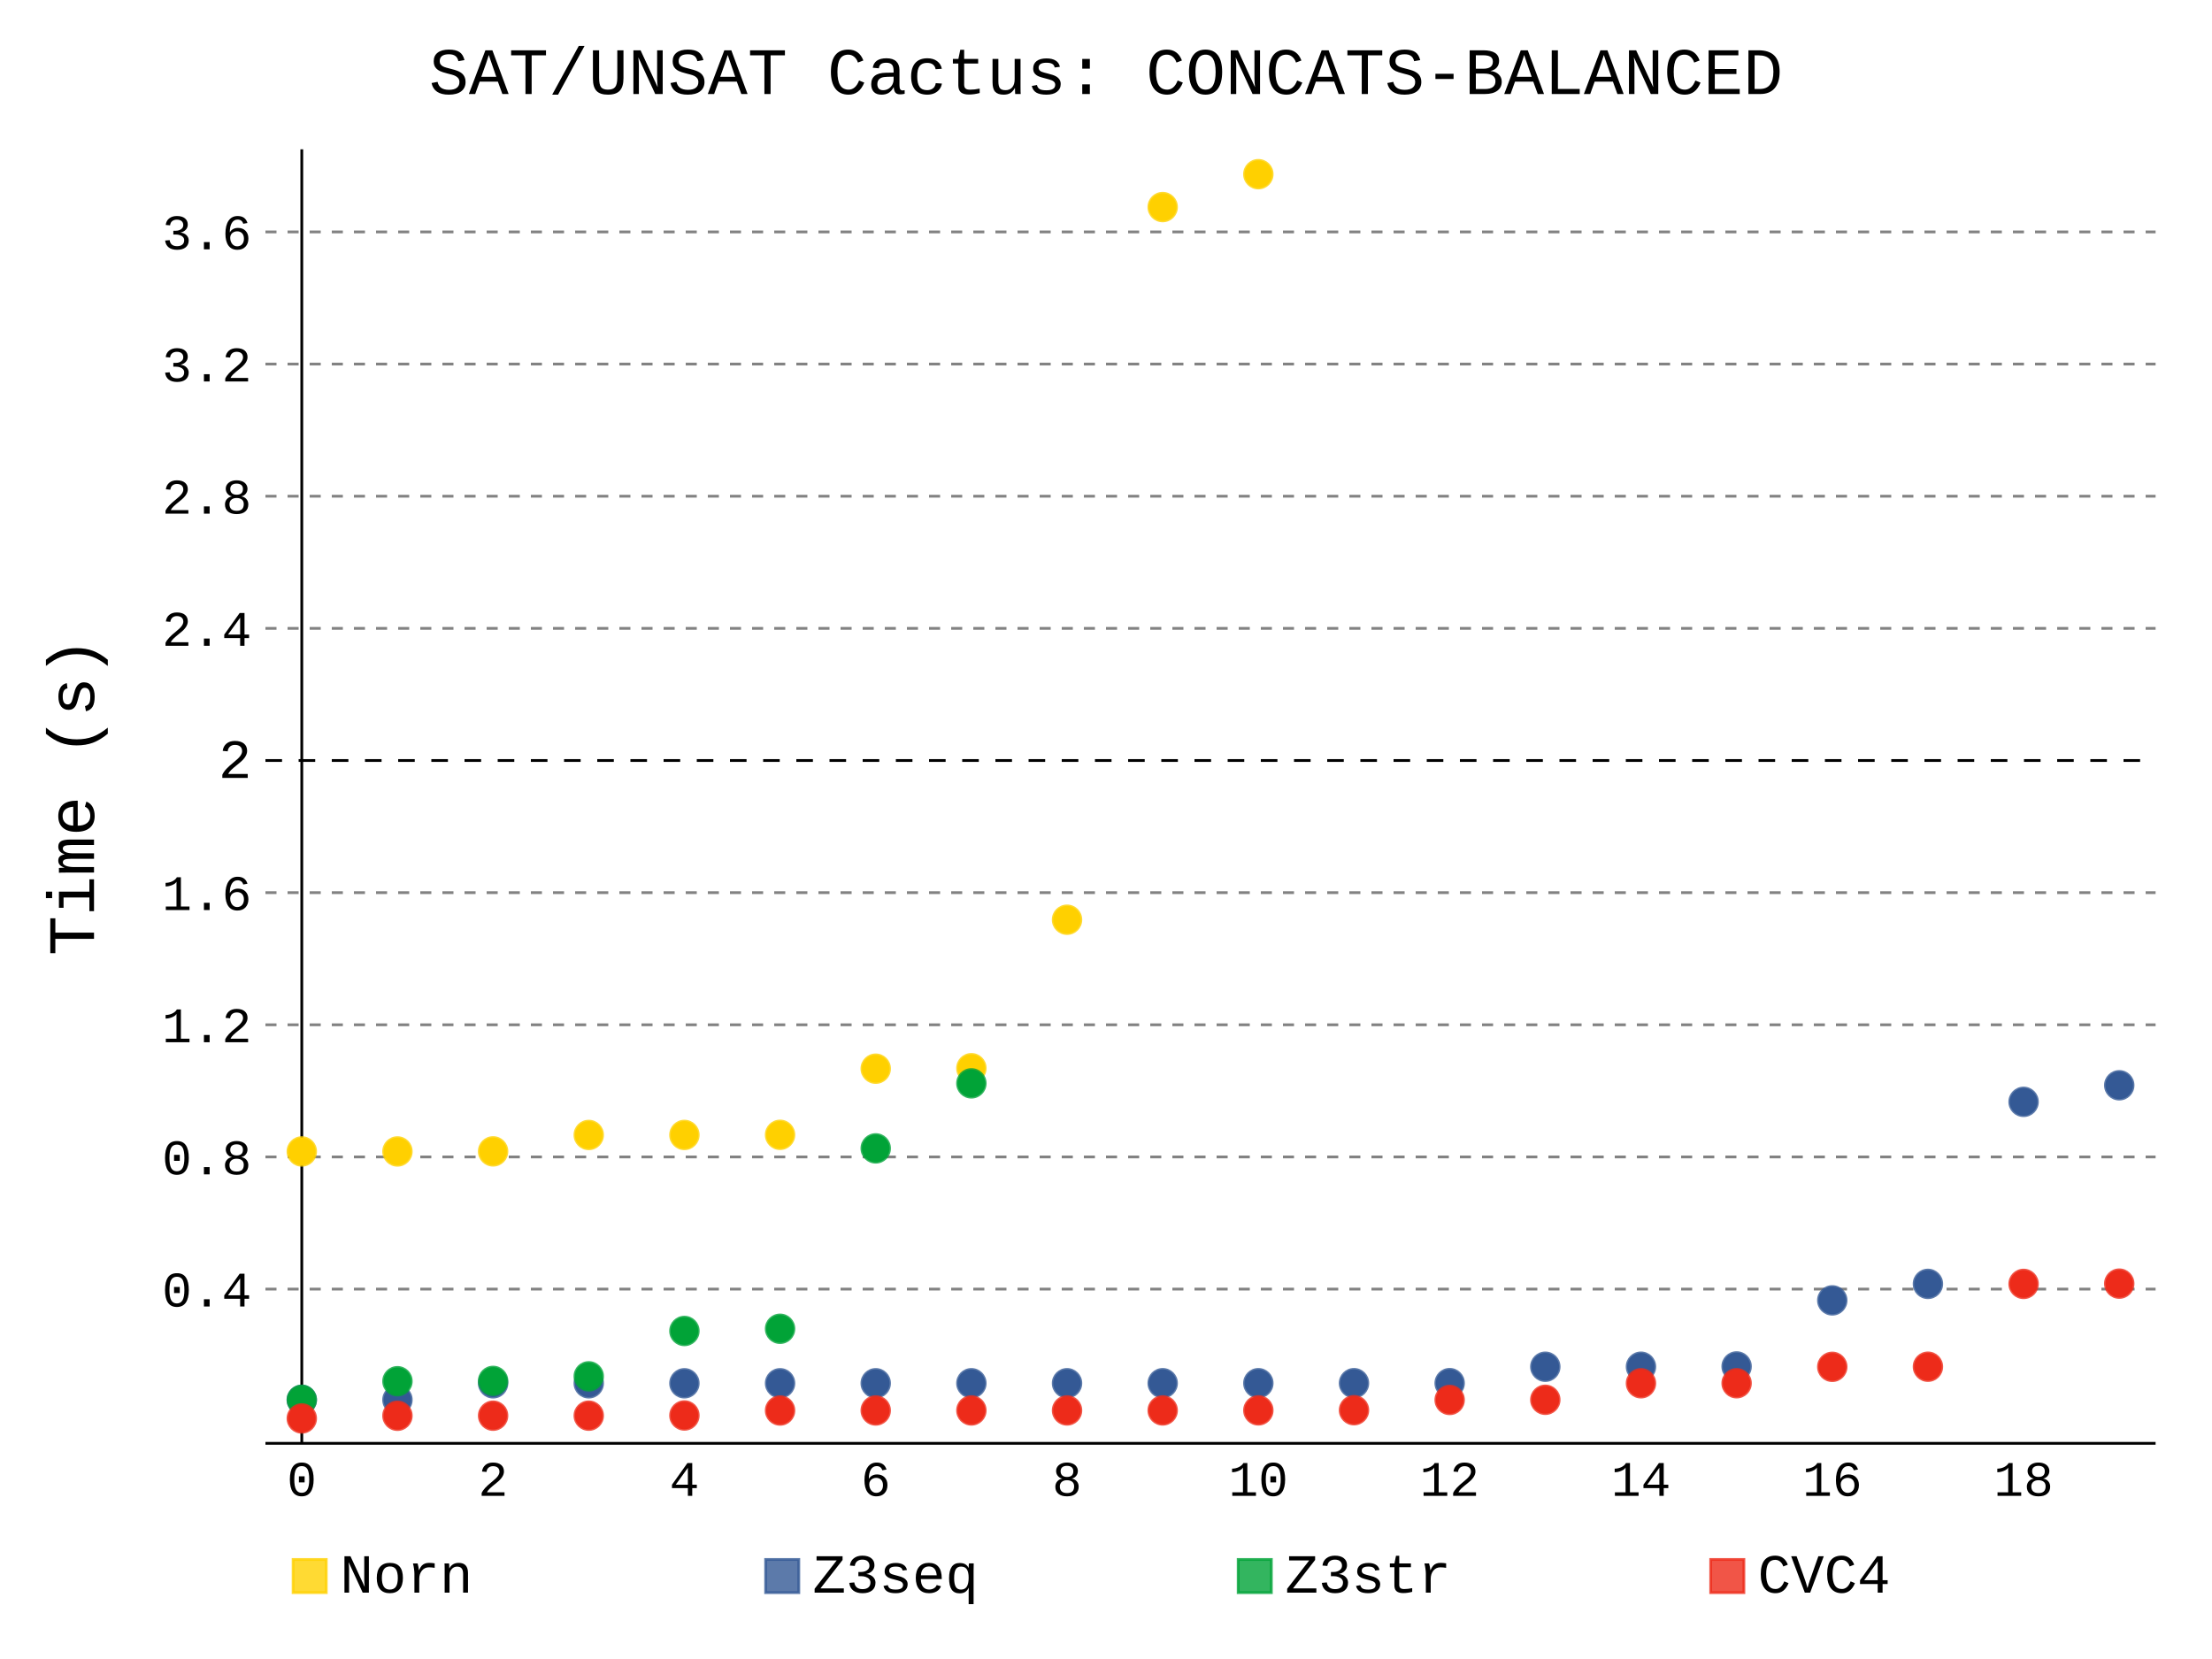
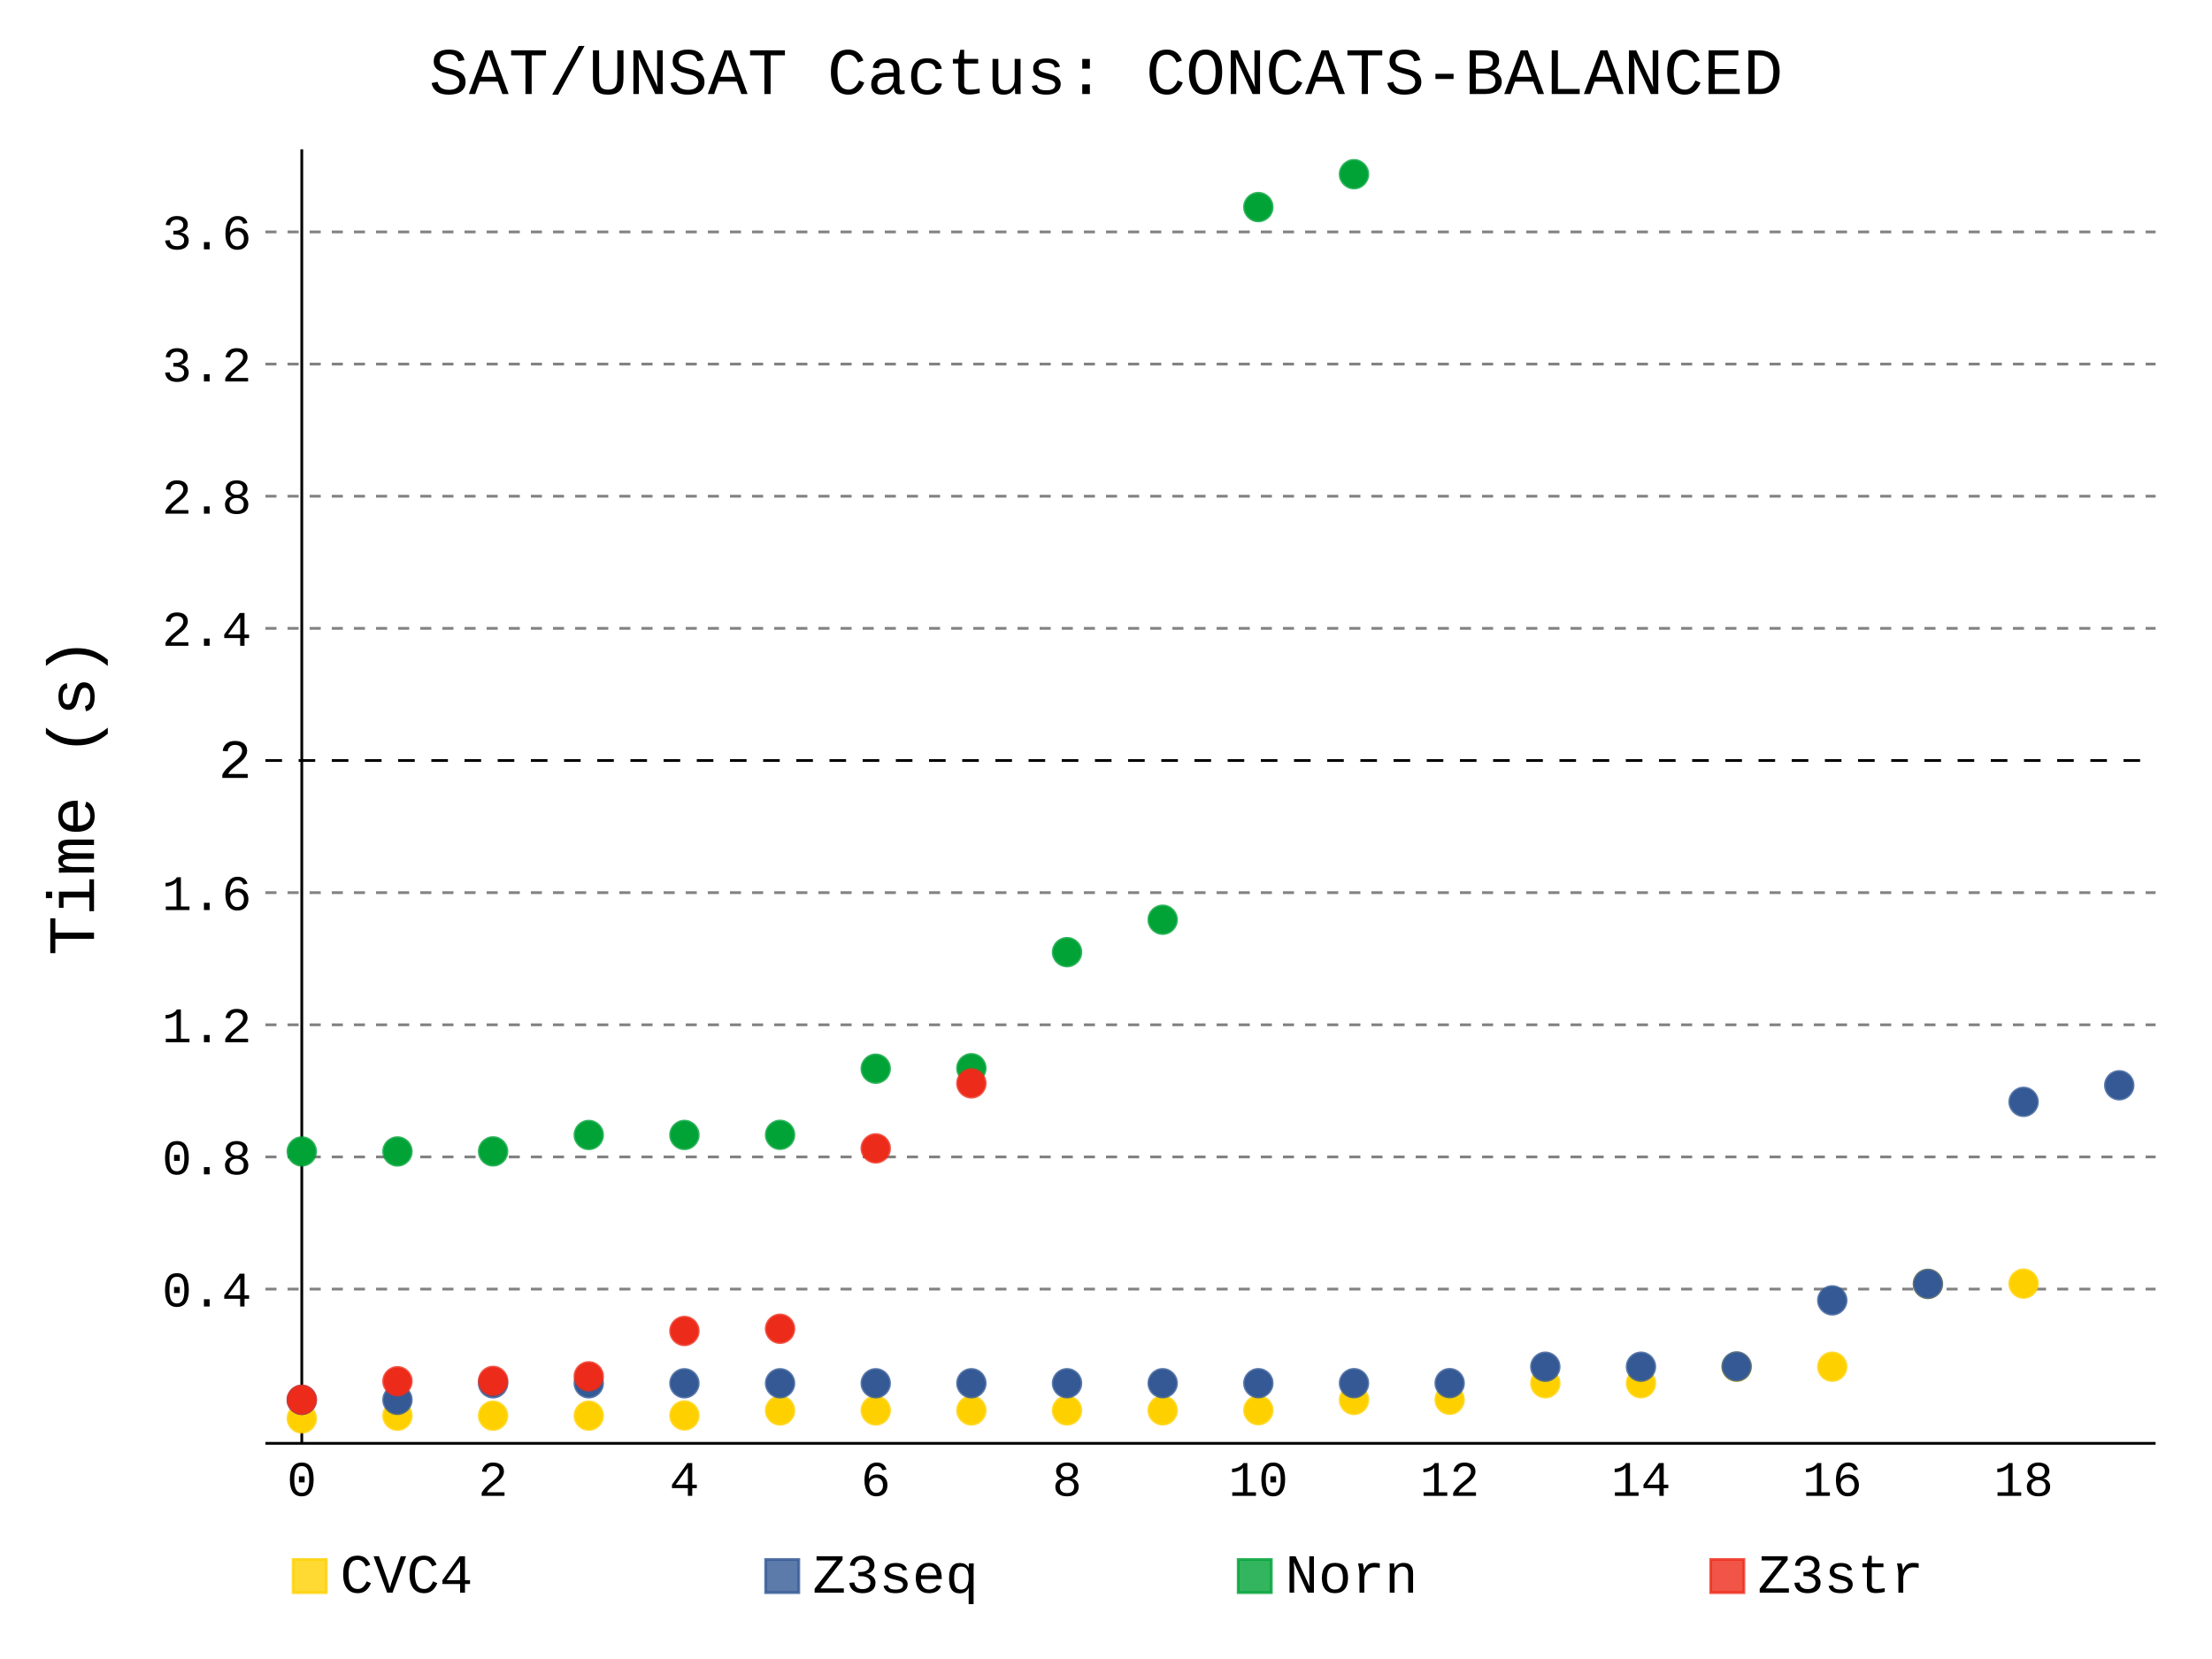
- <svg xmlns="http://www.w3.org/2000/svg" xmlns:xlink="http://www.w3.org/1999/xlink" id="chart-b6ba616a-b1d5-4b33-8189-9affa63ecc4c" class="pygal-chart" viewBox="0 0 800 600">
+ <svg xmlns="http://www.w3.org/2000/svg" xmlns:xlink="http://www.w3.org/1999/xlink" id="chart-a766c883-ab36-4347-ad92-21d4bd0d54ca" class="pygal-chart" viewBox="0 0 800 600">
  <defs>
-     <style type="text/css">#chart-b6ba616a-b1d5-4b33-8189-9affa63ecc4c{-webkit-user-select:none;-webkit-font-smoothing:antialiased;font-family:Consolas,"Liberation Mono",Menlo,Courier,monospace}#chart-b6ba616a-b1d5-4b33-8189-9affa63ecc4c .title{font-family:Consolas,"Liberation Mono",Menlo,Courier,monospace;font-size:24px}#chart-b6ba616a-b1d5-4b33-8189-9affa63ecc4c .legends .legend text{font-family:Consolas,"Liberation Mono",Menlo,Courier,monospace;font-size:20px}#chart-b6ba616a-b1d5-4b33-8189-9affa63ecc4c .axis text{font-family:Consolas,"Liberation Mono",Menlo,Courier,monospace;font-size:18px}#chart-b6ba616a-b1d5-4b33-8189-9affa63ecc4c .axis text.major{font-family:Consolas,"Liberation Mono",Menlo,Courier,monospace;font-size:20px}#chart-b6ba616a-b1d5-4b33-8189-9affa63ecc4c .text-overlay text.value{font-family:Consolas,"Liberation Mono",Menlo,Courier,monospace;font-size:22px}#chart-b6ba616a-b1d5-4b33-8189-9affa63ecc4c .text-overlay text.label{font-family:Consolas,"Liberation Mono",Menlo,Courier,monospace;font-size:20px}#chart-b6ba616a-b1d5-4b33-8189-9affa63ecc4c .tooltip{font-family:Consolas,"Liberation Mono",Menlo,Courier,monospace;font-size:20px}#chart-b6ba616a-b1d5-4b33-8189-9affa63ecc4c text.no_data{font-family:Consolas,"Liberation Mono",Menlo,Courier,monospace;font-size:64px}
- #chart-b6ba616a-b1d5-4b33-8189-9affa63ecc4c{background-color:#FFFFFF}#chart-b6ba616a-b1d5-4b33-8189-9affa63ecc4c path,#chart-b6ba616a-b1d5-4b33-8189-9affa63ecc4c line,#chart-b6ba616a-b1d5-4b33-8189-9affa63ecc4c rect,#chart-b6ba616a-b1d5-4b33-8189-9affa63ecc4c circle{-webkit-transition:100ms;-moz-transition:100ms;transition:100ms}#chart-b6ba616a-b1d5-4b33-8189-9affa63ecc4c .graph &gt; .background{fill:#FFFFFF}#chart-b6ba616a-b1d5-4b33-8189-9affa63ecc4c .plot &gt; .background{fill:#FFFFFF}#chart-b6ba616a-b1d5-4b33-8189-9affa63ecc4c .graph{fill:#000000}#chart-b6ba616a-b1d5-4b33-8189-9affa63ecc4c text.no_data{fill:#000000}#chart-b6ba616a-b1d5-4b33-8189-9affa63ecc4c .title{fill:#000000}#chart-b6ba616a-b1d5-4b33-8189-9affa63ecc4c .legends .legend text{fill:#000000}#chart-b6ba616a-b1d5-4b33-8189-9affa63ecc4c .legends .legend:hover text{fill:#000000}#chart-b6ba616a-b1d5-4b33-8189-9affa63ecc4c .axis .line{stroke:#000000}#chart-b6ba616a-b1d5-4b33-8189-9affa63ecc4c .axis .guide.line{stroke:#828282}#chart-b6ba616a-b1d5-4b33-8189-9affa63ecc4c .axis .major.line{stroke:#000000}#chart-b6ba616a-b1d5-4b33-8189-9affa63ecc4c .axis text.major{fill:#000000}#chart-b6ba616a-b1d5-4b33-8189-9affa63ecc4c .axis.y .guides:hover .guide.line,#chart-b6ba616a-b1d5-4b33-8189-9affa63ecc4c .line-graph .axis.x .guides:hover .guide.line,#chart-b6ba616a-b1d5-4b33-8189-9affa63ecc4c .stackedline-graph .axis.x .guides:hover .guide.line,#chart-b6ba616a-b1d5-4b33-8189-9affa63ecc4c .xy-graph .axis.x .guides:hover .guide.line{stroke:#000000}#chart-b6ba616a-b1d5-4b33-8189-9affa63ecc4c .axis .guides:hover text{fill:#000000}#chart-b6ba616a-b1d5-4b33-8189-9affa63ecc4c .reactive{fill-opacity:.8;stroke-opacity:.8}#chart-b6ba616a-b1d5-4b33-8189-9affa63ecc4c .ci{stroke:#000000}#chart-b6ba616a-b1d5-4b33-8189-9affa63ecc4c .reactive.active,#chart-b6ba616a-b1d5-4b33-8189-9affa63ecc4c .active .reactive{fill-opacity:.9;stroke-opacity:.9;stroke-width:4}#chart-b6ba616a-b1d5-4b33-8189-9affa63ecc4c .ci .reactive.active{stroke-width:1.5}#chart-b6ba616a-b1d5-4b33-8189-9affa63ecc4c .series text{fill:#000000}#chart-b6ba616a-b1d5-4b33-8189-9affa63ecc4c .tooltip rect{fill:#FFFFFF;stroke:#000000;-webkit-transition:opacity 100ms;-moz-transition:opacity 100ms;transition:opacity 100ms}#chart-b6ba616a-b1d5-4b33-8189-9affa63ecc4c .tooltip .label{fill:#000000}#chart-b6ba616a-b1d5-4b33-8189-9affa63ecc4c .tooltip .label{fill:#000000}#chart-b6ba616a-b1d5-4b33-8189-9affa63ecc4c .tooltip .legend{font-size:.8em;fill:#828282}#chart-b6ba616a-b1d5-4b33-8189-9affa63ecc4c .tooltip .x_label{font-size:.6em;fill:#000000}#chart-b6ba616a-b1d5-4b33-8189-9affa63ecc4c .tooltip .xlink{font-size:.5em;text-decoration:underline}#chart-b6ba616a-b1d5-4b33-8189-9affa63ecc4c .tooltip .value{font-size:1.5em}#chart-b6ba616a-b1d5-4b33-8189-9affa63ecc4c .bound{font-size:.5em}#chart-b6ba616a-b1d5-4b33-8189-9affa63ecc4c .max-value{font-size:.75em;fill:#828282}#chart-b6ba616a-b1d5-4b33-8189-9affa63ecc4c .map-element{fill:#FFFFFF;stroke:#828282 !important}#chart-b6ba616a-b1d5-4b33-8189-9affa63ecc4c .map-element .reactive{fill-opacity:inherit;stroke-opacity:inherit}#chart-b6ba616a-b1d5-4b33-8189-9affa63ecc4c .color-0,#chart-b6ba616a-b1d5-4b33-8189-9affa63ecc4c .color-0 a:visited{stroke:#FFD000;fill:#FFD000}#chart-b6ba616a-b1d5-4b33-8189-9affa63ecc4c .color-1,#chart-b6ba616a-b1d5-4b33-8189-9affa63ecc4c .color-1 a:visited{stroke:#345995;fill:#345995}#chart-b6ba616a-b1d5-4b33-8189-9affa63ecc4c .color-2,#chart-b6ba616a-b1d5-4b33-8189-9affa63ecc4c .color-2 a:visited{stroke:#01A337;fill:#01A337}#chart-b6ba616a-b1d5-4b33-8189-9affa63ecc4c .color-3,#chart-b6ba616a-b1d5-4b33-8189-9affa63ecc4c .color-3 a:visited{stroke:#ED2B1A;fill:#ED2B1A}#chart-b6ba616a-b1d5-4b33-8189-9affa63ecc4c .text-overlay .color-0 text{fill:black}#chart-b6ba616a-b1d5-4b33-8189-9affa63ecc4c .text-overlay .color-1 text{fill:black}#chart-b6ba616a-b1d5-4b33-8189-9affa63ecc4c .text-overlay .color-2 text{fill:black}#chart-b6ba616a-b1d5-4b33-8189-9affa63ecc4c .text-overlay .color-3 text{fill:black}
- #chart-b6ba616a-b1d5-4b33-8189-9affa63ecc4c text.no_data{text-anchor:middle}#chart-b6ba616a-b1d5-4b33-8189-9affa63ecc4c .guide.line{fill:none}#chart-b6ba616a-b1d5-4b33-8189-9affa63ecc4c .centered{text-anchor:middle}#chart-b6ba616a-b1d5-4b33-8189-9affa63ecc4c .title{text-anchor:middle}#chart-b6ba616a-b1d5-4b33-8189-9affa63ecc4c .legends .legend text{fill-opacity:1}#chart-b6ba616a-b1d5-4b33-8189-9affa63ecc4c .axis.x text{text-anchor:middle}#chart-b6ba616a-b1d5-4b33-8189-9affa63ecc4c .axis.x:not(.web) text[transform]{text-anchor:start}#chart-b6ba616a-b1d5-4b33-8189-9affa63ecc4c .axis.x:not(.web) text[transform].backwards{text-anchor:end}#chart-b6ba616a-b1d5-4b33-8189-9affa63ecc4c .axis.y text{text-anchor:end}#chart-b6ba616a-b1d5-4b33-8189-9affa63ecc4c .axis.y text[transform].backwards{text-anchor:start}#chart-b6ba616a-b1d5-4b33-8189-9affa63ecc4c .axis.y2 text{text-anchor:start}#chart-b6ba616a-b1d5-4b33-8189-9affa63ecc4c .axis.y2 text[transform].backwards{text-anchor:end}#chart-b6ba616a-b1d5-4b33-8189-9affa63ecc4c .axis .guide.line{stroke-dasharray:4,4}#chart-b6ba616a-b1d5-4b33-8189-9affa63ecc4c .axis .major.guide.line{stroke-dasharray:6,6}#chart-b6ba616a-b1d5-4b33-8189-9affa63ecc4c .horizontal .axis.y .guide.line,#chart-b6ba616a-b1d5-4b33-8189-9affa63ecc4c .horizontal .axis.y2 .guide.line,#chart-b6ba616a-b1d5-4b33-8189-9affa63ecc4c .vertical .axis.x .guide.line{opacity:0}#chart-b6ba616a-b1d5-4b33-8189-9affa63ecc4c .horizontal .axis.always_show .guide.line,#chart-b6ba616a-b1d5-4b33-8189-9affa63ecc4c .vertical .axis.always_show .guide.line{opacity:1 !important}#chart-b6ba616a-b1d5-4b33-8189-9affa63ecc4c .axis.y .guides:hover .guide.line,#chart-b6ba616a-b1d5-4b33-8189-9affa63ecc4c .axis.y2 .guides:hover .guide.line,#chart-b6ba616a-b1d5-4b33-8189-9affa63ecc4c .axis.x .guides:hover .guide.line{opacity:1}#chart-b6ba616a-b1d5-4b33-8189-9affa63ecc4c .axis .guides:hover text{opacity:1}#chart-b6ba616a-b1d5-4b33-8189-9affa63ecc4c .nofill{fill:none}#chart-b6ba616a-b1d5-4b33-8189-9affa63ecc4c .subtle-fill{fill-opacity:.2}#chart-b6ba616a-b1d5-4b33-8189-9affa63ecc4c .dot{stroke-width:1px;fill-opacity:1}#chart-b6ba616a-b1d5-4b33-8189-9affa63ecc4c .dot.active{stroke-width:5px}#chart-b6ba616a-b1d5-4b33-8189-9affa63ecc4c .dot.negative{fill:transparent}#chart-b6ba616a-b1d5-4b33-8189-9affa63ecc4c text,#chart-b6ba616a-b1d5-4b33-8189-9affa63ecc4c tspan{stroke:none !important}#chart-b6ba616a-b1d5-4b33-8189-9affa63ecc4c .series text.active{opacity:1}#chart-b6ba616a-b1d5-4b33-8189-9affa63ecc4c .tooltip rect{fill-opacity:.95;stroke-width:.5}#chart-b6ba616a-b1d5-4b33-8189-9affa63ecc4c .tooltip text{fill-opacity:1}#chart-b6ba616a-b1d5-4b33-8189-9affa63ecc4c .showable{visibility:hidden}#chart-b6ba616a-b1d5-4b33-8189-9affa63ecc4c .showable.shown{visibility:visible}#chart-b6ba616a-b1d5-4b33-8189-9affa63ecc4c .gauge-background{fill:rgba(229,229,229,1);stroke:none}#chart-b6ba616a-b1d5-4b33-8189-9affa63ecc4c .bg-lines{stroke:#FFFFFF;stroke-width:2px}</style>
+     <style type="text/css">#chart-a766c883-ab36-4347-ad92-21d4bd0d54ca{-webkit-user-select:none;-webkit-font-smoothing:antialiased;font-family:Consolas,"Liberation Mono",Menlo,Courier,monospace}#chart-a766c883-ab36-4347-ad92-21d4bd0d54ca .title{font-family:Consolas,"Liberation Mono",Menlo,Courier,monospace;font-size:24px}#chart-a766c883-ab36-4347-ad92-21d4bd0d54ca .legends .legend text{font-family:Consolas,"Liberation Mono",Menlo,Courier,monospace;font-size:20px}#chart-a766c883-ab36-4347-ad92-21d4bd0d54ca .axis text{font-family:Consolas,"Liberation Mono",Menlo,Courier,monospace;font-size:18px}#chart-a766c883-ab36-4347-ad92-21d4bd0d54ca .axis text.major{font-family:Consolas,"Liberation Mono",Menlo,Courier,monospace;font-size:20px}#chart-a766c883-ab36-4347-ad92-21d4bd0d54ca .text-overlay text.value{font-family:Consolas,"Liberation Mono",Menlo,Courier,monospace;font-size:22px}#chart-a766c883-ab36-4347-ad92-21d4bd0d54ca .text-overlay text.label{font-family:Consolas,"Liberation Mono",Menlo,Courier,monospace;font-size:20px}#chart-a766c883-ab36-4347-ad92-21d4bd0d54ca .tooltip{font-family:Consolas,"Liberation Mono",Menlo,Courier,monospace;font-size:20px}#chart-a766c883-ab36-4347-ad92-21d4bd0d54ca text.no_data{font-family:Consolas,"Liberation Mono",Menlo,Courier,monospace;font-size:64px}
+ #chart-a766c883-ab36-4347-ad92-21d4bd0d54ca{background-color:#FFFFFF}#chart-a766c883-ab36-4347-ad92-21d4bd0d54ca path,#chart-a766c883-ab36-4347-ad92-21d4bd0d54ca line,#chart-a766c883-ab36-4347-ad92-21d4bd0d54ca rect,#chart-a766c883-ab36-4347-ad92-21d4bd0d54ca circle{-webkit-transition:100ms;-moz-transition:100ms;transition:100ms}#chart-a766c883-ab36-4347-ad92-21d4bd0d54ca .graph &gt; .background{fill:#FFFFFF}#chart-a766c883-ab36-4347-ad92-21d4bd0d54ca .plot &gt; .background{fill:#FFFFFF}#chart-a766c883-ab36-4347-ad92-21d4bd0d54ca .graph{fill:#000000}#chart-a766c883-ab36-4347-ad92-21d4bd0d54ca text.no_data{fill:#000000}#chart-a766c883-ab36-4347-ad92-21d4bd0d54ca .title{fill:#000000}#chart-a766c883-ab36-4347-ad92-21d4bd0d54ca .legends .legend text{fill:#000000}#chart-a766c883-ab36-4347-ad92-21d4bd0d54ca .legends .legend:hover text{fill:#000000}#chart-a766c883-ab36-4347-ad92-21d4bd0d54ca .axis .line{stroke:#000000}#chart-a766c883-ab36-4347-ad92-21d4bd0d54ca .axis .guide.line{stroke:#828282}#chart-a766c883-ab36-4347-ad92-21d4bd0d54ca .axis .major.line{stroke:#000000}#chart-a766c883-ab36-4347-ad92-21d4bd0d54ca .axis text.major{fill:#000000}#chart-a766c883-ab36-4347-ad92-21d4bd0d54ca .axis.y .guides:hover .guide.line,#chart-a766c883-ab36-4347-ad92-21d4bd0d54ca .line-graph .axis.x .guides:hover .guide.line,#chart-a766c883-ab36-4347-ad92-21d4bd0d54ca .stackedline-graph .axis.x .guides:hover .guide.line,#chart-a766c883-ab36-4347-ad92-21d4bd0d54ca .xy-graph .axis.x .guides:hover .guide.line{stroke:#000000}#chart-a766c883-ab36-4347-ad92-21d4bd0d54ca .axis .guides:hover text{fill:#000000}#chart-a766c883-ab36-4347-ad92-21d4bd0d54ca .reactive{fill-opacity:.8;stroke-opacity:.8}#chart-a766c883-ab36-4347-ad92-21d4bd0d54ca .ci{stroke:#000000}#chart-a766c883-ab36-4347-ad92-21d4bd0d54ca .reactive.active,#chart-a766c883-ab36-4347-ad92-21d4bd0d54ca .active .reactive{fill-opacity:.9;stroke-opacity:.9;stroke-width:4}#chart-a766c883-ab36-4347-ad92-21d4bd0d54ca .ci .reactive.active{stroke-width:1.5}#chart-a766c883-ab36-4347-ad92-21d4bd0d54ca .series text{fill:#000000}#chart-a766c883-ab36-4347-ad92-21d4bd0d54ca .tooltip rect{fill:#FFFFFF;stroke:#000000;-webkit-transition:opacity 100ms;-moz-transition:opacity 100ms;transition:opacity 100ms}#chart-a766c883-ab36-4347-ad92-21d4bd0d54ca .tooltip .label{fill:#000000}#chart-a766c883-ab36-4347-ad92-21d4bd0d54ca .tooltip .label{fill:#000000}#chart-a766c883-ab36-4347-ad92-21d4bd0d54ca .tooltip .legend{font-size:.8em;fill:#828282}#chart-a766c883-ab36-4347-ad92-21d4bd0d54ca .tooltip .x_label{font-size:.6em;fill:#000000}#chart-a766c883-ab36-4347-ad92-21d4bd0d54ca .tooltip .xlink{font-size:.5em;text-decoration:underline}#chart-a766c883-ab36-4347-ad92-21d4bd0d54ca .tooltip .value{font-size:1.5em}#chart-a766c883-ab36-4347-ad92-21d4bd0d54ca .bound{font-size:.5em}#chart-a766c883-ab36-4347-ad92-21d4bd0d54ca .max-value{font-size:.75em;fill:#828282}#chart-a766c883-ab36-4347-ad92-21d4bd0d54ca .map-element{fill:#FFFFFF;stroke:#828282 !important}#chart-a766c883-ab36-4347-ad92-21d4bd0d54ca .map-element .reactive{fill-opacity:inherit;stroke-opacity:inherit}#chart-a766c883-ab36-4347-ad92-21d4bd0d54ca .color-0,#chart-a766c883-ab36-4347-ad92-21d4bd0d54ca .color-0 a:visited{stroke:#FFD000;fill:#FFD000}#chart-a766c883-ab36-4347-ad92-21d4bd0d54ca .color-1,#chart-a766c883-ab36-4347-ad92-21d4bd0d54ca .color-1 a:visited{stroke:#345995;fill:#345995}#chart-a766c883-ab36-4347-ad92-21d4bd0d54ca .color-2,#chart-a766c883-ab36-4347-ad92-21d4bd0d54ca .color-2 a:visited{stroke:#01A337;fill:#01A337}#chart-a766c883-ab36-4347-ad92-21d4bd0d54ca .color-3,#chart-a766c883-ab36-4347-ad92-21d4bd0d54ca .color-3 a:visited{stroke:#ED2B1A;fill:#ED2B1A}#chart-a766c883-ab36-4347-ad92-21d4bd0d54ca .text-overlay .color-0 text{fill:black}#chart-a766c883-ab36-4347-ad92-21d4bd0d54ca .text-overlay .color-1 text{fill:black}#chart-a766c883-ab36-4347-ad92-21d4bd0d54ca .text-overlay .color-2 text{fill:black}#chart-a766c883-ab36-4347-ad92-21d4bd0d54ca .text-overlay .color-3 text{fill:black}
+ #chart-a766c883-ab36-4347-ad92-21d4bd0d54ca text.no_data{text-anchor:middle}#chart-a766c883-ab36-4347-ad92-21d4bd0d54ca .guide.line{fill:none}#chart-a766c883-ab36-4347-ad92-21d4bd0d54ca .centered{text-anchor:middle}#chart-a766c883-ab36-4347-ad92-21d4bd0d54ca .title{text-anchor:middle}#chart-a766c883-ab36-4347-ad92-21d4bd0d54ca .legends .legend text{fill-opacity:1}#chart-a766c883-ab36-4347-ad92-21d4bd0d54ca .axis.x text{text-anchor:middle}#chart-a766c883-ab36-4347-ad92-21d4bd0d54ca .axis.x:not(.web) text[transform]{text-anchor:start}#chart-a766c883-ab36-4347-ad92-21d4bd0d54ca .axis.x:not(.web) text[transform].backwards{text-anchor:end}#chart-a766c883-ab36-4347-ad92-21d4bd0d54ca .axis.y text{text-anchor:end}#chart-a766c883-ab36-4347-ad92-21d4bd0d54ca .axis.y text[transform].backwards{text-anchor:start}#chart-a766c883-ab36-4347-ad92-21d4bd0d54ca .axis.y2 text{text-anchor:start}#chart-a766c883-ab36-4347-ad92-21d4bd0d54ca .axis.y2 text[transform].backwards{text-anchor:end}#chart-a766c883-ab36-4347-ad92-21d4bd0d54ca .axis .guide.line{stroke-dasharray:4,4}#chart-a766c883-ab36-4347-ad92-21d4bd0d54ca .axis .major.guide.line{stroke-dasharray:6,6}#chart-a766c883-ab36-4347-ad92-21d4bd0d54ca .horizontal .axis.y .guide.line,#chart-a766c883-ab36-4347-ad92-21d4bd0d54ca .horizontal .axis.y2 .guide.line,#chart-a766c883-ab36-4347-ad92-21d4bd0d54ca .vertical .axis.x .guide.line{opacity:0}#chart-a766c883-ab36-4347-ad92-21d4bd0d54ca .horizontal .axis.always_show .guide.line,#chart-a766c883-ab36-4347-ad92-21d4bd0d54ca .vertical .axis.always_show .guide.line{opacity:1 !important}#chart-a766c883-ab36-4347-ad92-21d4bd0d54ca .axis.y .guides:hover .guide.line,#chart-a766c883-ab36-4347-ad92-21d4bd0d54ca .axis.y2 .guides:hover .guide.line,#chart-a766c883-ab36-4347-ad92-21d4bd0d54ca .axis.x .guides:hover .guide.line{opacity:1}#chart-a766c883-ab36-4347-ad92-21d4bd0d54ca .axis .guides:hover text{opacity:1}#chart-a766c883-ab36-4347-ad92-21d4bd0d54ca .nofill{fill:none}#chart-a766c883-ab36-4347-ad92-21d4bd0d54ca .subtle-fill{fill-opacity:.2}#chart-a766c883-ab36-4347-ad92-21d4bd0d54ca .dot{stroke-width:1px;fill-opacity:1}#chart-a766c883-ab36-4347-ad92-21d4bd0d54ca .dot.active{stroke-width:5px}#chart-a766c883-ab36-4347-ad92-21d4bd0d54ca .dot.negative{fill:transparent}#chart-a766c883-ab36-4347-ad92-21d4bd0d54ca text,#chart-a766c883-ab36-4347-ad92-21d4bd0d54ca tspan{stroke:none !important}#chart-a766c883-ab36-4347-ad92-21d4bd0d54ca .series text.active{opacity:1}#chart-a766c883-ab36-4347-ad92-21d4bd0d54ca .tooltip rect{fill-opacity:.95;stroke-width:.5}#chart-a766c883-ab36-4347-ad92-21d4bd0d54ca .tooltip text{fill-opacity:1}#chart-a766c883-ab36-4347-ad92-21d4bd0d54ca .showable{visibility:hidden}#chart-a766c883-ab36-4347-ad92-21d4bd0d54ca .showable.shown{visibility:visible}#chart-a766c883-ab36-4347-ad92-21d4bd0d54ca .gauge-background{fill:rgba(229,229,229,1);stroke:none}#chart-a766c883-ab36-4347-ad92-21d4bd0d54ca .bg-lines{stroke:#FFFFFF;stroke-width:2px}</style>
  </defs>
  <g class="graph xy-graph vertical">
    <rect class="background" height="600" width="800" x="0" y="0" />
    <g class="plot" transform="translate(96, 54)">
      <rect class="background" height="468.0" width="683.6" x="0" y="0" />
      <g class="axis y always_show">
        <path class="line" d="M0 468 h683.6" />
        <g class="guides">
          <path class="guide line" d="M0 412.216 h683.6" />
          <text class="" x="-5" y="418.516">0.4</text>
        </g>
        <g class="guides">
          <path class="guide line" d="M0 364.423 h683.6" />
          <text class="" x="-5" y="370.723">0.8</text>
        </g>
        <g class="guides">
          <path class="guide line" d="M0 316.631 h683.6" />
          <text class="" x="-5" y="322.931">1.2</text>
        </g>
        <g class="guides">
          <path class="guide line" d="M0 268.838 h683.6" />
          <text class="" x="-5" y="275.138">1.6</text>
        </g>
        <g class="guides">
          <path class="major guide line" d="M0 221.046 h683.6" />
          <text class="major" x="-5" y="227.346">2</text>
        </g>
        <g class="guides">
          <path class="guide line" d="M0 173.253 h683.6" />
          <text class="" x="-5" y="179.553">2.4</text>
        </g>
        <g class="guides">
          <path class="guide line" d="M0 125.461 h683.6" />
          <text class="" x="-5" y="131.761">2.8</text>
        </g>
        <g class="guides">
          <path class="guide line" d="M0 77.668 h683.6" />
          <text class="" x="-5" y="83.968">3.2</text>
        </g>
        <g class="guides">
          <path class="guide line" d="M0 29.876 h683.6" />
          <text class="" x="-5" y="36.176">3.6</text>
        </g>
      </g>
      <g class="axis x">
        <g class="guides">
          <path class="axis line" d="M13.146 0 v468" />
          <text class="" x="13.146" y="487.0">0</text>
        </g>
        <g class="guides">
          <path class="guide line" d="M82.336 0 v468" />
          <text class="" x="82.336" y="487.0">2</text>
        </g>
        <g class="guides">
          <path class="guide line" d="M151.527 0 v468" />
          <text class="" x="151.527" y="487.0">4</text>
        </g>
        <g class="guides">
          <path class="guide line" d="M220.717 0 v468" />
          <text class="" x="220.717" y="487.0">6</text>
        </g>
        <g class="guides">
          <path class="guide line" d="M289.907 0 v468" />
          <text class="" x="289.907" y="487.0">8</text>
        </g>
        <g class="guides">
          <path class="guide line" d="M359.098 0 v468" />
          <text class="" x="359.098" y="487.0">10</text>
        </g>
        <g class="guides">
          <path class="guide line" d="M428.288 0 v468" />
          <text class="" x="428.288" y="487.0">12</text>
        </g>
        <g class="guides">
          <path class="guide line" d="M497.478 0 v468" />
          <text class="" x="497.478" y="487.0">14</text>
        </g>
        <g class="guides">
          <path class="guide line" d="M566.668 0 v468" />
          <text class="" x="566.668" y="487.0">16</text>
        </g>
        <g class="guides">
          <path class="guide line" d="M635.859 0 v468" />
          <text class="" x="635.859" y="487.0">18</text>
        </g>
      </g>
      <g class="series serie-0 color-0" />
      <g class="series serie-1 color-1" />
      <g class="series serie-2 color-2" />
      <g class="series serie-3 color-3" />
    </g>
    <g class="titles">
      <text class="title plot_title" x="400.0" y="34">SAT/UNSAT Cactus: CONCATS-BALANCED</text>
      <text class="title" x="0" y="322.0" transform="rotate(-90 0 288)">Time (s)</text>
    </g>
    <g class="plot overlay" transform="translate(96, 54)">
      <g class="series serie-0 color-0">
        <g class="dots">
+           <a target="_blank" xlink:href="../problems/concats-balanced/concats-balanced-00002.smt25">
+             <circle class="dot reactive tooltip-trigger" cx="13.146" cy="459.0" r="5" />
+           </a>
+         </g>
+         <g class="dots">
+           <a target="_blank" xlink:href="../problems/concats-balanced/concats-balanced-00001-model.smt25">
+             <circle class="dot reactive tooltip-trigger" cx="47.741" cy="458.024" r="5" />
+           </a>
+         </g>
+         <g class="dots">
+           <a target="_blank" xlink:href="../problems/concats-balanced/concats-balanced-00004.smt25">
+             <circle class="dot reactive tooltip-trigger" cx="82.336" cy="458.003" r="5" />
+           </a>
+         </g>
+         <g class="dots">
+           <a target="_blank" xlink:href="../problems/concats-balanced/concats-balanced-00003.smt25">
+             <circle class="dot reactive tooltip-trigger" cx="116.932" cy="457.993" r="5" />
+           </a>
+         </g>
+         <g class="dots">
+           <a target="_blank" xlink:href="../problems/concats-balanced/concats-balanced-00001.smt25">
+             <circle class="dot reactive tooltip-trigger" cx="151.527" cy="457.924" r="5" />
+           </a>
+         </g>
+         <g class="dots">
+           <a target="_blank" xlink:href="../problems/concats-balanced/concats-balanced-00006.smt25">
+             <circle class="dot reactive tooltip-trigger" cx="186.122" cy="456.11" r="5" />
+           </a>
+         </g>
+         <g class="dots">
+           <a target="_blank" xlink:href="../problems/concats-balanced/concats-balanced-00006-model.smt25">
+             <circle class="dot reactive tooltip-trigger" cx="220.717" cy="456.102" r="5" />
+           </a>
+         </g>
+         <g class="dots">
+           <a target="_blank" xlink:href="../problems/concats-balanced/concats-balanced-00004-model.smt25">
+             <circle class="dot reactive tooltip-trigger" cx="255.312" cy="456.099" r="5" />
+           </a>
+         </g>
+         <g class="dots">
+           <a target="_blank" xlink:href="../problems/concats-balanced/concats-balanced-00003-model.smt25">
+             <circle class="dot reactive tooltip-trigger" cx="289.907" cy="456.097" r="5" />
+           </a>
+         </g>
+         <g class="dots">
+           <a target="_blank" xlink:href="../problems/concats-balanced/concats-balanced-00002-model.smt25">
+             <circle class="dot reactive tooltip-trigger" cx="324.502" cy="456.076" r="5" />
+           </a>
+         </g>
+         <g class="dots">
+           <a target="_blank" xlink:href="../problems/concats-balanced/concats-balanced-00005.smt25">
+             <circle class="dot reactive tooltip-trigger" cx="359.098" cy="456.017" r="5" />
+           </a>
+         </g>
+         <g class="dots">
+           <a target="_blank" xlink:href="../problems/concats-balanced/concats-balanced-00007.smt25">
+             <circle class="dot reactive tooltip-trigger" cx="393.693" cy="452.307" r="5" />
+           </a>
+         </g>
+         <g class="dots">
+           <a target="_blank" xlink:href="../problems/concats-balanced/concats-balanced-00007-model.smt25">
+             <circle class="dot reactive tooltip-trigger" cx="428.288" cy="452.252" r="5" />
+           </a>
+         </g>
+         <g class="dots">
+           <a target="_blank" xlink:href="../problems/concats-balanced/concats-balanced-00008.smt25">
+             <circle class="dot reactive tooltip-trigger" cx="462.883" cy="446.279" r="5" />
+           </a>
+         </g>
+         <g class="dots">
+           <a target="_blank" xlink:href="../problems/concats-balanced/concats-balanced-00008-model.smt25">
+             <circle class="dot reactive tooltip-trigger" cx="497.478" cy="446.266" r="5" />
+           </a>
+         </g>
+         <g class="dots">
+           <a target="_blank" xlink:href="../problems/concats-balanced/concats-balanced-00009.smt25">
+             <circle class="dot reactive tooltip-trigger" cx="532.073" cy="440.333" r="5" />
+           </a>
+         </g>
+         <g class="dots">
+           <a target="_blank" xlink:href="../problems/concats-balanced/concats-balanced-00009-model.smt25">
+             <circle class="dot reactive tooltip-trigger" cx="566.668" cy="440.291" r="5" />
+           </a>
+         </g>
+         <g class="dots">
+           <a target="_blank" xlink:href="../problems/concats-balanced/concats-balanced-00010-model.smt25">
+             <circle class="dot reactive tooltip-trigger" cx="601.264" cy="410.342" r="5" />
+           </a>
+         </g>
+         <g class="dots">
+           <a target="_blank" xlink:href="../problems/concats-balanced/concats-balanced-00010.smt25">
+             <circle class="dot reactive tooltip-trigger" cx="635.859" cy="410.244" r="5" />
+           </a>
+         </g>
+       </g>
+       <g class="series serie-1 color-1">
+         <g class="dots">
+           <a target="_blank" xlink:href="../problems/concats-balanced/concats-balanced-00004-model.smt25">
+             <circle class="dot reactive tooltip-trigger" cx="13.146" cy="452.289" r="5" />
+           </a>
+         </g>
+         <g class="dots">
+           <a target="_blank" xlink:href="../problems/concats-balanced/concats-balanced-00002-model.smt25">
+             <circle class="dot reactive tooltip-trigger" cx="47.741" cy="452.274" r="5" />
+           </a>
+         </g>
+         <g class="dots">
+           <a target="_blank" xlink:href="../problems/concats-balanced/concats-balanced-00005-model.smt25">
+             <circle class="dot reactive tooltip-trigger" cx="82.336" cy="446.287" r="5" />
+           </a>
+         </g>
+         <g class="dots">
+           <a target="_blank" xlink:href="../problems/concats-balanced/concats-balanced-00006-model.smt25">
+             <circle class="dot reactive tooltip-trigger" cx="116.932" cy="446.287" r="5" />
+           </a>
+         </g>
+         <g class="dots">
+           <a target="_blank" xlink:href="../problems/concats-balanced/concats-balanced-00007-model.smt25">
+             <circle class="dot reactive tooltip-trigger" cx="151.527" cy="446.282" r="5" />
+           </a>
+         </g>
+         <g class="dots">
+           <a target="_blank" xlink:href="../problems/concats-balanced/concats-balanced-00004.smt25">
+             <circle class="dot reactive tooltip-trigger" cx="186.122" cy="446.281" r="5" />
+           </a>
+         </g>
+         <g class="dots">
+           <a target="_blank" xlink:href="../problems/concats-balanced/concats-balanced-00001-model.smt25">
+             <circle class="dot reactive tooltip-trigger" cx="220.717" cy="446.274" r="5" />
+           </a>
+         </g>
+         <g class="dots">
+           <a target="_blank" xlink:href="../problems/concats-balanced/concats-balanced-00002.smt25">
+             <circle class="dot reactive tooltip-trigger" cx="255.312" cy="446.27" r="5" />
+           </a>
+         </g>
+         <g class="dots">
+           <a target="_blank" xlink:href="../problems/concats-balanced/concats-balanced-00003-model.smt25">
+             <circle class="dot reactive tooltip-trigger" cx="289.907" cy="446.266" r="5" />
+           </a>
+         </g>
+         <g class="dots">
+           <a target="_blank" xlink:href="../problems/concats-balanced/concats-balanced-00001.smt25">
+             <circle class="dot reactive tooltip-trigger" cx="324.502" cy="446.257" r="5" />
+           </a>
+         </g>
+         <g class="dots">
+           <a target="_blank" xlink:href="../problems/concats-balanced/concats-balanced-00003.smt25">
+             <circle class="dot reactive tooltip-trigger" cx="359.098" cy="446.255" r="5" />
+           </a>
+         </g>
+         <g class="dots">
+           <a target="_blank" xlink:href="../problems/concats-balanced/concats-balanced-00006.smt25">
+             <circle class="dot reactive tooltip-trigger" cx="393.693" cy="446.246" r="5" />
+           </a>
+         </g>
+         <g class="dots">
+           <a target="_blank" xlink:href="../problems/concats-balanced/concats-balanced-00005.smt25">
+             <circle class="dot reactive tooltip-trigger" cx="428.288" cy="446.231" r="5" />
+           </a>
+         </g>
+         <g class="dots">
+           <a target="_blank" xlink:href="../problems/concats-balanced/concats-balanced-00008-model.smt25">
+             <circle class="dot reactive tooltip-trigger" cx="462.883" cy="440.297" r="5" />
+           </a>
+         </g>
+         <g class="dots">
+           <a target="_blank" xlink:href="../problems/concats-balanced/concats-balanced-00008.smt25">
+             <circle class="dot reactive tooltip-trigger" cx="497.478" cy="440.293" r="5" />
+           </a>
+         </g>
+         <g class="dots">
+           <a target="_blank" xlink:href="../problems/concats-balanced/concats-balanced-00007.smt25">
+             <circle class="dot reactive tooltip-trigger" cx="532.073" cy="440.191" r="5" />
+           </a>
+         </g>
+         <g class="dots">
+           <a target="_blank" xlink:href="../problems/concats-balanced/concats-balanced-00009.smt25">
+             <circle class="dot reactive tooltip-trigger" cx="566.668" cy="416.298" r="5" />
+           </a>
+         </g>
+         <g class="dots">
+           <a target="_blank" xlink:href="../problems/concats-balanced/concats-balanced-00009-model.smt25">
+             <circle class="dot reactive tooltip-trigger" cx="601.264" cy="410.335" r="5" />
+           </a>
+         </g>
+         <g class="dots">
+           <a target="_blank" xlink:href="../problems/concats-balanced/concats-balanced-00010.smt25">
+             <circle class="dot reactive tooltip-trigger" cx="635.859" cy="344.499" r="5" />
+           </a>
+         </g>
+         <g class="dots">
+           <a target="_blank" xlink:href="../problems/concats-balanced/concats-balanced-00010-model.smt25">
+             <circle class="dot reactive tooltip-trigger" cx="670.454" cy="338.505" r="5" />
+           </a>
+         </g>
+       </g>
+       <g class="series serie-2 color-2">
+         <g class="dots">
          <a target="_blank" xlink:href="../problems/concats-balanced/concats-balanced-00001-model.smt25">
            <circle class="dot reactive tooltip-trigger" cx="13.146" cy="362.439" r="5" />
          </a>
        </g>
        <g class="dots">
          <a target="_blank" xlink:href="../problems/concats-balanced/concats-balanced-00002-model.smt25">
            <circle class="dot reactive tooltip-trigger" cx="47.741" cy="362.439" r="5" />
          </a>
        </g>
        <g class="dots">
          <a target="_blank" xlink:href="../problems/concats-balanced/concats-balanced-00002.smt25">
            <circle class="dot reactive tooltip-trigger" cx="82.336" cy="362.411" r="5" />
          </a>
        </g>
        <g class="dots">
          <a target="_blank" xlink:href="../problems/concats-balanced/concats-balanced-00003.smt25">
            <circle class="dot reactive tooltip-trigger" cx="116.932" cy="356.478" r="5" />
          </a>
        </g>
        <g class="dots">
          <a target="_blank" xlink:href="../problems/concats-balanced/concats-balanced-00001.smt25">
            <circle class="dot reactive tooltip-trigger" cx="151.527" cy="356.467" r="5" />
          </a>
        </g>
        <g class="dots">
          <a target="_blank" xlink:href="../problems/concats-balanced/concats-balanced-00003-model.smt25">
            <circle class="dot reactive tooltip-trigger" cx="186.122" cy="356.426" r="5" />
          </a>
        </g>
        <g class="dots">
          <a target="_blank" xlink:href="../problems/concats-balanced/concats-balanced-00004-model.smt25">
            <circle class="dot reactive tooltip-trigger" cx="220.717" cy="332.508" r="5" />
          </a>
        </g>
        <g class="dots">
          <a target="_blank" xlink:href="../problems/concats-balanced/concats-balanced-00004.smt25">
            <circle class="dot reactive tooltip-trigger" cx="255.312" cy="332.335" r="5" />
          </a>
        </g>
        <g class="dots">
+           <a target="_blank" xlink:href="../problems/concats-balanced/concats-balanced-00005-model.smt25">
+             <circle class="dot reactive tooltip-trigger" cx="289.907" cy="290.357" r="5" />
+           </a>
+         </g>
+         <g class="dots">
          <a target="_blank" xlink:href="../problems/concats-balanced/concats-balanced-00005.smt25">
-             <circle class="dot reactive tooltip-trigger" cx="289.907" cy="278.635" r="5" />
+             <circle class="dot reactive tooltip-trigger" cx="324.502" cy="278.635" r="5" />
          </a>
        </g>
        <g class="dots">
          <a target="_blank" xlink:href="../problems/concats-balanced/concats-balanced-00006-model.smt25">
-             <circle class="dot reactive tooltip-trigger" cx="324.502" cy="20.891" r="5" />
+             <circle class="dot reactive tooltip-trigger" cx="359.098" cy="20.891" r="5" />
          </a>
        </g>
        <g class="dots">
          <a target="_blank" xlink:href="../problems/concats-balanced/concats-balanced-00006.smt25">
-             <circle class="dot reactive tooltip-trigger" cx="359.098" cy="9" r="5" />
-           </a>
-         </g>
-       </g>
-       <g class="series serie-1 color-1">
-         <g class="dots">
-           <a target="_blank" xlink:href="../problems/concats-balanced/concats-balanced-00004-model.smt25">
-             <circle class="dot reactive tooltip-trigger" cx="13.146" cy="452.289" r="5" />
-           </a>
-         </g>
-         <g class="dots">
-           <a target="_blank" xlink:href="../problems/concats-balanced/concats-balanced-00002-model.smt25">
-             <circle class="dot reactive tooltip-trigger" cx="47.741" cy="452.274" r="5" />
-           </a>
-         </g>
-         <g class="dots">
-           <a target="_blank" xlink:href="../problems/concats-balanced/concats-balanced-00005-model.smt25">
-             <circle class="dot reactive tooltip-trigger" cx="82.336" cy="446.287" r="5" />
-           </a>
-         </g>
-         <g class="dots">
-           <a target="_blank" xlink:href="../problems/concats-balanced/concats-balanced-00006-model.smt25">
-             <circle class="dot reactive tooltip-trigger" cx="116.932" cy="446.287" r="5" />
-           </a>
-         </g>
-         <g class="dots">
-           <a target="_blank" xlink:href="../problems/concats-balanced/concats-balanced-00007-model.smt25">
-             <circle class="dot reactive tooltip-trigger" cx="151.527" cy="446.282" r="5" />
-           </a>
-         </g>
-         <g class="dots">
-           <a target="_blank" xlink:href="../problems/concats-balanced/concats-balanced-00004.smt25">
-             <circle class="dot reactive tooltip-trigger" cx="186.122" cy="446.281" r="5" />
-           </a>
-         </g>
-         <g class="dots">
-           <a target="_blank" xlink:href="../problems/concats-balanced/concats-balanced-00001-model.smt25">
-             <circle class="dot reactive tooltip-trigger" cx="220.717" cy="446.274" r="5" />
-           </a>
-         </g>
-         <g class="dots">
-           <a target="_blank" xlink:href="../problems/concats-balanced/concats-balanced-00002.smt25">
-             <circle class="dot reactive tooltip-trigger" cx="255.312" cy="446.27" r="5" />
-           </a>
-         </g>
-         <g class="dots">
-           <a target="_blank" xlink:href="../problems/concats-balanced/concats-balanced-00003-model.smt25">
-             <circle class="dot reactive tooltip-trigger" cx="289.907" cy="446.266" r="5" />
-           </a>
-         </g>
-         <g class="dots">
-           <a target="_blank" xlink:href="../problems/concats-balanced/concats-balanced-00001.smt25">
-             <circle class="dot reactive tooltip-trigger" cx="324.502" cy="446.257" r="5" />
-           </a>
-         </g>
-         <g class="dots">
-           <a target="_blank" xlink:href="../problems/concats-balanced/concats-balanced-00003.smt25">
-             <circle class="dot reactive tooltip-trigger" cx="359.098" cy="446.255" r="5" />
-           </a>
-         </g>
-         <g class="dots">
-           <a target="_blank" xlink:href="../problems/concats-balanced/concats-balanced-00006.smt25">
-             <circle class="dot reactive tooltip-trigger" cx="393.693" cy="446.246" r="5" />
-           </a>
-         </g>
-         <g class="dots">
-           <a target="_blank" xlink:href="../problems/concats-balanced/concats-balanced-00005.smt25">
-             <circle class="dot reactive tooltip-trigger" cx="428.288" cy="446.231" r="5" />
-           </a>
-         </g>
-         <g class="dots">
-           <a target="_blank" xlink:href="../problems/concats-balanced/concats-balanced-00008-model.smt25">
-             <circle class="dot reactive tooltip-trigger" cx="462.883" cy="440.297" r="5" />
-           </a>
-         </g>
-         <g class="dots">
-           <a target="_blank" xlink:href="../problems/concats-balanced/concats-balanced-00008.smt25">
-             <circle class="dot reactive tooltip-trigger" cx="497.478" cy="440.293" r="5" />
-           </a>
-         </g>
-         <g class="dots">
-           <a target="_blank" xlink:href="../problems/concats-balanced/concats-balanced-00007.smt25">
-             <circle class="dot reactive tooltip-trigger" cx="532.073" cy="440.191" r="5" />
-           </a>
-         </g>
-         <g class="dots">
-           <a target="_blank" xlink:href="../problems/concats-balanced/concats-balanced-00009.smt25">
-             <circle class="dot reactive tooltip-trigger" cx="566.668" cy="416.298" r="5" />
-           </a>
-         </g>
-         <g class="dots">
-           <a target="_blank" xlink:href="../problems/concats-balanced/concats-balanced-00009-model.smt25">
-             <circle class="dot reactive tooltip-trigger" cx="601.264" cy="410.335" r="5" />
-           </a>
-         </g>
-         <g class="dots">
-           <a target="_blank" xlink:href="../problems/concats-balanced/concats-balanced-00010.smt25">
-             <circle class="dot reactive tooltip-trigger" cx="635.859" cy="344.499" r="5" />
-           </a>
-         </g>
-         <g class="dots">
-           <a target="_blank" xlink:href="../problems/concats-balanced/concats-balanced-00010-model.smt25">
-             <circle class="dot reactive tooltip-trigger" cx="670.454" cy="338.505" r="5" />
-           </a>
-         </g>
-       </g>
-       <g class="series serie-2 color-2">
+             <circle class="dot reactive tooltip-trigger" cx="393.693" cy="9" r="5" />
+           </a>
+         </g>
+       </g>
+       <g class="series serie-3 color-3">
        <g class="dots">
          <a target="_blank" xlink:href="../problems/concats-balanced/concats-balanced-00001-model.smt25">
            <circle class="dot reactive tooltip-trigger" cx="13.146" cy="452.247" r="5" />
          </a>
        </g>
        <g class="dots">
          <a target="_blank" xlink:href="../problems/concats-balanced/concats-balanced-00002.smt25">
            <circle class="dot reactive tooltip-trigger" cx="47.741" cy="445.541" r="5" />
          </a>
        </g>
        <g class="dots">
          <a target="_blank" xlink:href="../problems/concats-balanced/concats-balanced-00001.smt25">
            <circle class="dot reactive tooltip-trigger" cx="82.336" cy="445.428" r="5" />
          </a>
        </g>
        <g class="dots">
          <a target="_blank" xlink:href="../problems/concats-balanced/concats-balanced-00002-model.smt25">
            <circle class="dot reactive tooltip-trigger" cx="116.932" cy="443.771" r="5" />
          </a>
        </g>
        <g class="dots">
          <a target="_blank" xlink:href="../problems/concats-balanced/concats-balanced-00003-model.smt25">
            <circle class="dot reactive tooltip-trigger" cx="151.527" cy="427.366" r="5" />
          </a>
        </g>
        <g class="dots">
          <a target="_blank" xlink:href="../problems/concats-balanced/concats-balanced-00003.smt25">
            <circle class="dot reactive tooltip-trigger" cx="186.122" cy="426.569" r="5" />
          </a>
        </g>
        <g class="dots">
          <a target="_blank" xlink:href="../problems/concats-balanced/concats-balanced-00004-model.smt25">
            <circle class="dot reactive tooltip-trigger" cx="220.717" cy="361.329" r="5" />
          </a>
        </g>
        <g class="dots">
          <a target="_blank" xlink:href="../problems/concats-balanced/concats-balanced-00004.smt25">
            <circle class="dot reactive tooltip-trigger" cx="255.312" cy="337.809" r="5" />
-           </a>
-         </g>
-       </g>
-       <g class="series serie-3 color-3">
-         <g class="dots">
-           <a target="_blank" xlink:href="../problems/concats-balanced/concats-balanced-00002.smt25">
-             <circle class="dot reactive tooltip-trigger" cx="13.146" cy="459.0" r="5" />
-           </a>
-         </g>
-         <g class="dots">
-           <a target="_blank" xlink:href="../problems/concats-balanced/concats-balanced-00001-model.smt25">
-             <circle class="dot reactive tooltip-trigger" cx="47.741" cy="458.024" r="5" />
-           </a>
-         </g>
-         <g class="dots">
-           <a target="_blank" xlink:href="../problems/concats-balanced/concats-balanced-00004.smt25">
-             <circle class="dot reactive tooltip-trigger" cx="82.336" cy="458.003" r="5" />
-           </a>
-         </g>
-         <g class="dots">
-           <a target="_blank" xlink:href="../problems/concats-balanced/concats-balanced-00003.smt25">
-             <circle class="dot reactive tooltip-trigger" cx="116.932" cy="457.993" r="5" />
-           </a>
-         </g>
-         <g class="dots">
-           <a target="_blank" xlink:href="../problems/concats-balanced/concats-balanced-00001.smt25">
-             <circle class="dot reactive tooltip-trigger" cx="151.527" cy="457.924" r="5" />
-           </a>
-         </g>
-         <g class="dots">
-           <a target="_blank" xlink:href="../problems/concats-balanced/concats-balanced-00005-model.smt25">
-             <circle class="dot reactive tooltip-trigger" cx="186.122" cy="456.127" r="5" />
-           </a>
-         </g>
-         <g class="dots">
-           <a target="_blank" xlink:href="../problems/concats-balanced/concats-balanced-00006.smt25">
-             <circle class="dot reactive tooltip-trigger" cx="220.717" cy="456.11" r="5" />
-           </a>
-         </g>
-         <g class="dots">
-           <a target="_blank" xlink:href="../problems/concats-balanced/concats-balanced-00006-model.smt25">
-             <circle class="dot reactive tooltip-trigger" cx="255.312" cy="456.102" r="5" />
-           </a>
-         </g>
-         <g class="dots">
-           <a target="_blank" xlink:href="../problems/concats-balanced/concats-balanced-00004-model.smt25">
-             <circle class="dot reactive tooltip-trigger" cx="289.907" cy="456.099" r="5" />
-           </a>
-         </g>
-         <g class="dots">
-           <a target="_blank" xlink:href="../problems/concats-balanced/concats-balanced-00003-model.smt25">
-             <circle class="dot reactive tooltip-trigger" cx="324.502" cy="456.097" r="5" />
-           </a>
-         </g>
-         <g class="dots">
-           <a target="_blank" xlink:href="../problems/concats-balanced/concats-balanced-00002-model.smt25">
-             <circle class="dot reactive tooltip-trigger" cx="359.098" cy="456.076" r="5" />
-           </a>
-         </g>
-         <g class="dots">
-           <a target="_blank" xlink:href="../problems/concats-balanced/concats-balanced-00005.smt25">
-             <circle class="dot reactive tooltip-trigger" cx="393.693" cy="456.017" r="5" />
-           </a>
-         </g>
-         <g class="dots">
-           <a target="_blank" xlink:href="../problems/concats-balanced/concats-balanced-00007.smt25">
-             <circle class="dot reactive tooltip-trigger" cx="428.288" cy="452.307" r="5" />
-           </a>
-         </g>
-         <g class="dots">
-           <a target="_blank" xlink:href="../problems/concats-balanced/concats-balanced-00007-model.smt25">
-             <circle class="dot reactive tooltip-trigger" cx="462.883" cy="452.252" r="5" />
-           </a>
-         </g>
-         <g class="dots">
-           <a target="_blank" xlink:href="../problems/concats-balanced/concats-balanced-00008.smt25">
-             <circle class="dot reactive tooltip-trigger" cx="497.478" cy="446.279" r="5" />
-           </a>
-         </g>
-         <g class="dots">
-           <a target="_blank" xlink:href="../problems/concats-balanced/concats-balanced-00008-model.smt25">
-             <circle class="dot reactive tooltip-trigger" cx="532.073" cy="446.266" r="5" />
-           </a>
-         </g>
-         <g class="dots">
-           <a target="_blank" xlink:href="../problems/concats-balanced/concats-balanced-00009.smt25">
-             <circle class="dot reactive tooltip-trigger" cx="566.668" cy="440.333" r="5" />
-           </a>
-         </g>
-         <g class="dots">
-           <a target="_blank" xlink:href="../problems/concats-balanced/concats-balanced-00009-model.smt25">
-             <circle class="dot reactive tooltip-trigger" cx="601.264" cy="440.291" r="5" />
-           </a>
-         </g>
-         <g class="dots">
-           <a target="_blank" xlink:href="../problems/concats-balanced/concats-balanced-00010-model.smt25">
-             <circle class="dot reactive tooltip-trigger" cx="635.859" cy="410.342" r="5" />
-           </a>
-         </g>
-         <g class="dots">
-           <a target="_blank" xlink:href="../problems/concats-balanced/concats-balanced-00010.smt25">
-             <circle class="dot reactive tooltip-trigger" cx="670.454" cy="410.244" r="5" />
          </a>
        </g>
      </g>
    </g>
    <g class="plot text-overlay" transform="translate(96, 54)">
      <g class="series serie-0 color-0" />
      <g class="series serie-1 color-1" />
      <g class="series serie-2 color-2" />
      <g class="series serie-3 color-3" />
    </g>
    <g class="plot tooltip-overlay" transform="translate(96, 54)">
      <g class="tooltip" style="opacity: 0" transform="translate(0 0)">
        <rect class="tooltip-box" height="0" rx="10" ry="10" width="0" />
        <g class="text" />
      </g>
    </g>
    <g class="legends" transform="translate(106, 560)">
      <g class="legend reactive activate-serie" id="activate-serie-0">
        <rect class="color-0 reactive" height="12" width="12" x="0.0" y="4.0" />
-         <text x="17.0" y="16.0">Norn</text>
+         <text x="17.0" y="16.0">CVC4</text>
      </g>
      <g class="legend reactive activate-serie" id="activate-serie-1">
        <rect class="color-1 reactive" height="12" width="12" x="170.9" y="4.0" />
        <text x="187.9" y="16.0">Z3seq</text>
      </g>
      <g class="legend reactive activate-serie" id="activate-serie-2">
        <rect class="color-2 reactive" height="12" width="12" x="341.8" y="4.0" />
-         <text x="358.8" y="16.0">Z3str</text>
+         <text x="358.8" y="16.0">Norn</text>
      </g>
      <g class="legend reactive activate-serie" id="activate-serie-3">
        <rect class="color-3 reactive" height="12" width="12" x="512.7" y="4.0" />
-         <text x="529.7" y="16.0">CVC4</text>
+         <text x="529.7" y="16.0">Z3str</text>
      </g>
    </g>
  </g>
</svg>
